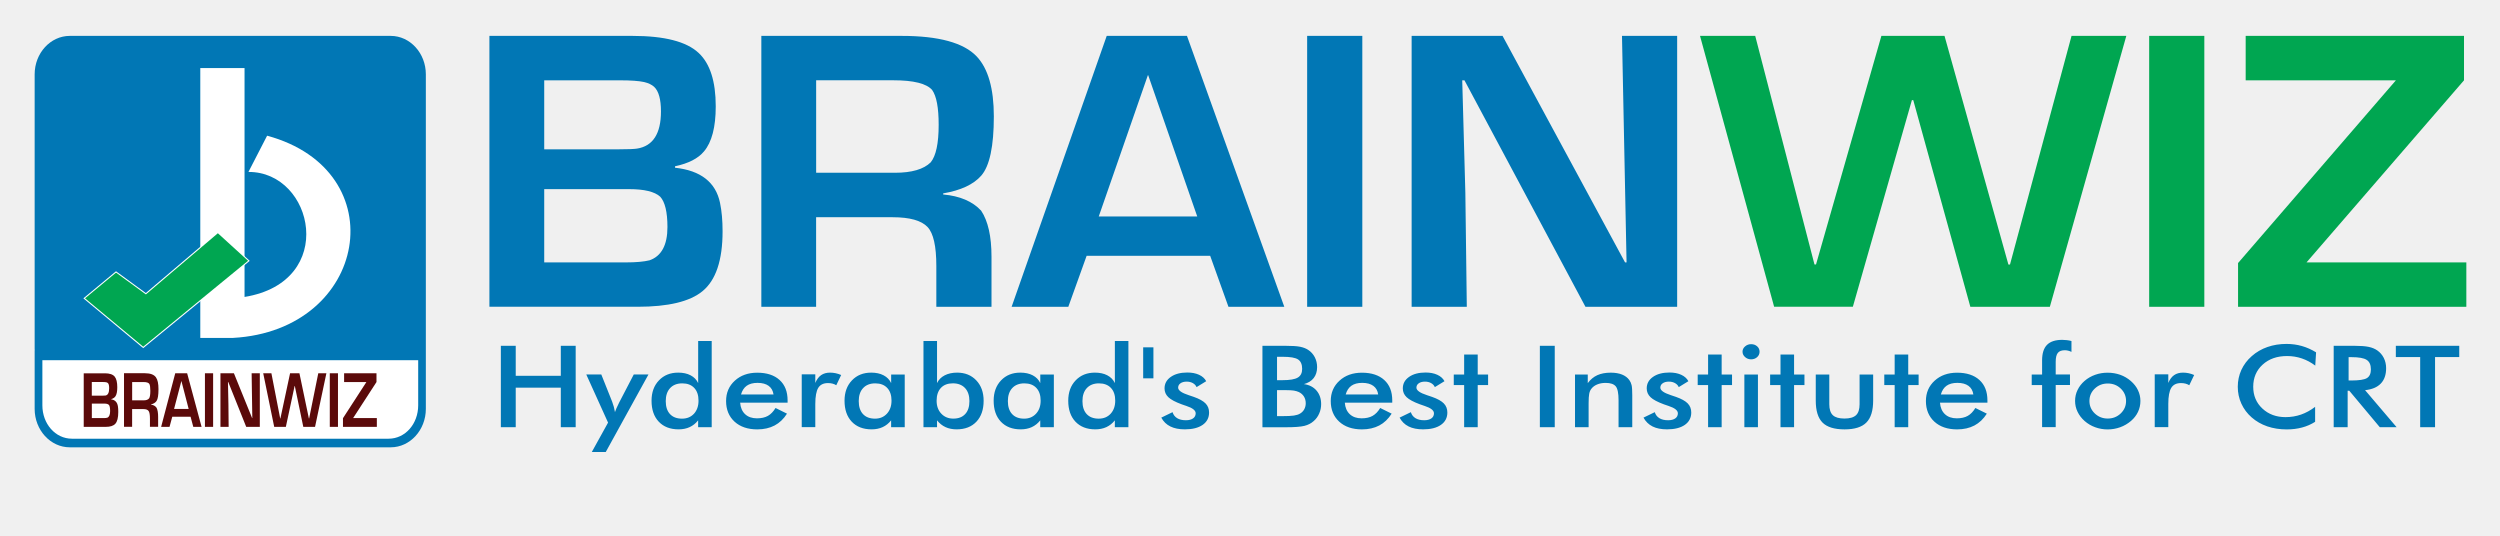
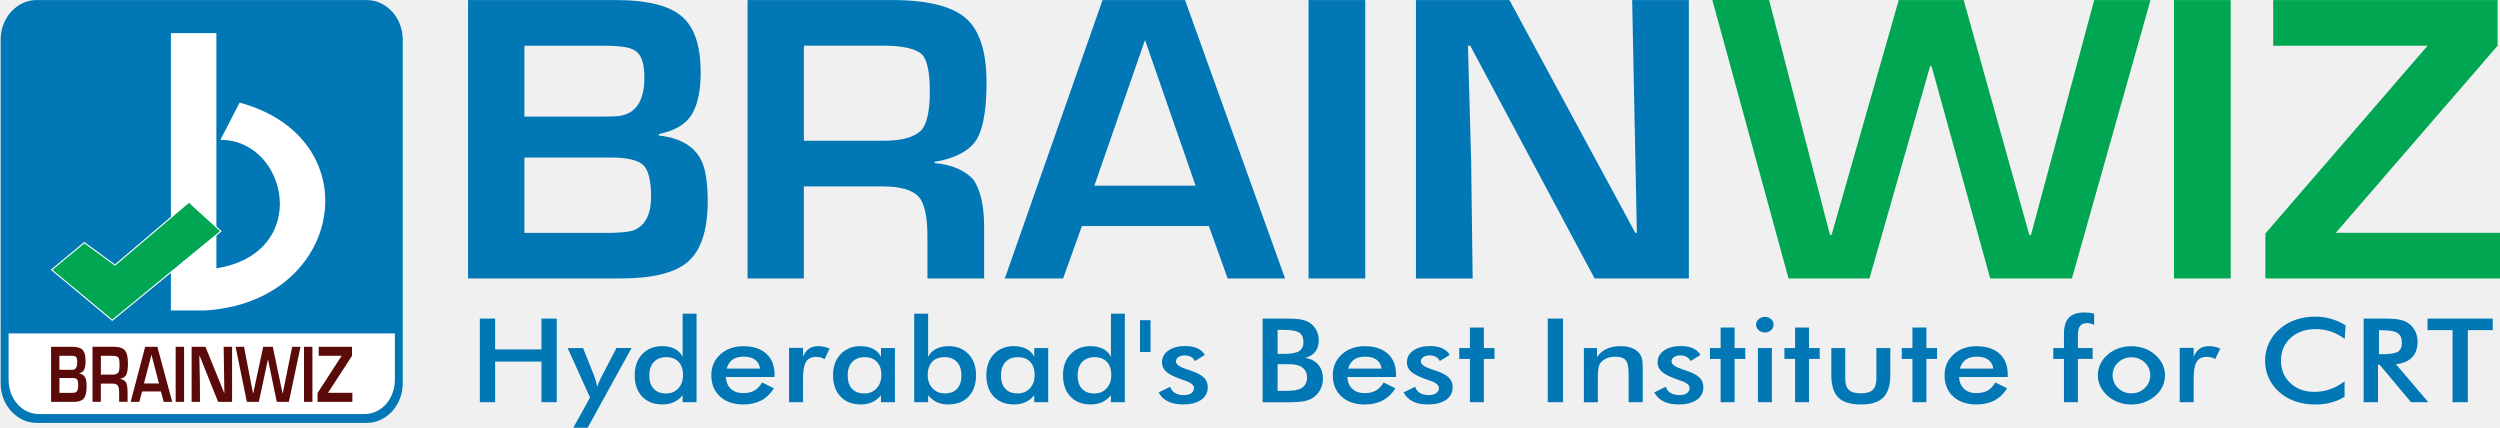
- <svg xmlns="http://www.w3.org/2000/svg" version="1.1" x="0px" y="0px" viewBox="0 0 7056 1512" style="enable-background:new 0 0 7056 1512;" xml:space="preserve">
-   <style type="text/css">
- 	.st0{fill-rule:evenodd;clip-rule:evenodd;fill:#FFFFFF;}
- 	.st1{fill-rule:evenodd;clip-rule:evenodd;fill:#0177B5;}
- 	.st2{fill-rule:evenodd;clip-rule:evenodd;fill:#5B0A0A;}
- 	.st3{fill-rule:evenodd;clip-rule:evenodd;fill:none;stroke:#FFFFFF;stroke-width:5.973;stroke-miterlimit:2.613;}
- 	.st4{fill-rule:evenodd;clip-rule:evenodd;fill:#00A651;}
- </style>
-   <g id="Guides_For_Artboard">
- </g>
-   <g id="Layer_1">
-     <polygon class="st0" points="371.2,943.6 661.2,686.7 813.9,831.7 361.7,1218.2 96,987.7 251.9,852.8  " />
-     <path class="st1" d="M196.9,101.3h905.9c54.5,0,99.1,48.8,99.1,108.4v944.4c0,59.6-44.6,108.4-99.1,108.4H196.9   c-54.5,0-99.1-48.8-99.1-108.4V209.7C97.8,150,142.4,101.3,196.9,101.3z" />
-     <path class="st0" d="M119.6,1016.7h1060.7v127.4c0,51.8-36.2,94.1-83.5,94.1H203.1c-47.3,0-83.5-42.4-83.5-94.1V1016.7z" />
-     <path class="st2" d="M333.8,1162.6c0,16.2-2.8,27.4-8.4,33.5c-5.3,5.8-14.3,8.7-27.1,8.7h-62v-151.2h59.8c13.4,0,22.6,3.2,27.7,9.5   c4.8,5.9,7.2,15.9,7.2,29.8c0,11.6-1.6,20-4.9,25.2c-2.5,3.9-6.5,6.7-12.1,8.3v0.8c10.7,1.5,17,8.1,18.8,19.6   C333.5,1151.3,333.8,1156.6,333.8,1162.6L333.8,1162.6z M308.1,1095.6c0-6.7-1-11.3-2.9-13.7c-1-1.2-2.4-2.1-4.2-2.7   c-2.1-0.6-5.5-1-10.2-1h-31.7v38.5h31.4c3.7,0,6.2-0.1,7.5-0.4C304.7,1115,308.1,1108.1,308.1,1095.6L308.1,1095.6z M310.8,1160.2   c0-8.3-1-14-3-16.9c-2.3-2.8-6.7-4.2-13.1-4.2h-35.5v40.9h34.2c4.2,0,7.4-0.4,9.8-1.2C308.3,1176.5,310.8,1170.2,310.8,1160.2   L310.8,1160.2z M447.3,1098.4c0,16.7-1.8,27.7-5.3,33.1c-3.2,4.9-8.5,8.2-15.9,9.9v0.6c7,0.8,12.3,3.9,15.9,9   c2.9,5.8,4.3,14.4,4.3,25.6v28h-23.1v-22.8c0-11-1.2-18.3-3.7-21.7c-2.6-3.7-7.5-5.5-14.6-5.5h-32v50h-22.9v-151.2h58.7   c15.5,0,25.9,3.8,31.4,11.5C445,1071.7,447.3,1082.9,447.3,1098.4L447.3,1098.4z M424.3,1103.1c0-9.5-0.9-16-2.7-19.4   c-2.3-3.6-7.7-5.4-16.2-5.4H373v51.6h33c7,0,12-1.9,15-5.8C423.2,1120.5,424.3,1113.4,424.3,1103.1L424.3,1103.1z M568.9,1204.7   h-23.4l-7.6-28.5h-51.7l-7.7,28.5h-23.7l39.8-151.2h33.6L568.9,1204.7L568.9,1204.7z M532.5,1154.3l-20.5-78.9l-0.1,0l-20.6,78.8   H532.5L532.5,1154.3z M601.5,1204.7h-23.1v-151.2h23.1V1204.7L601.5,1204.7z M733.3,1204.7h-38.4l-50.6-126.4h-0.9l1.3,62.7   l0.6,63.7h-23.1v-151.2h38l51.3,126.4h0.6l-1.9-126.4h23.1V1204.7z" />
-     <path class="st2" d="M921.2,1053.5l-32,151.2H856l-23.9-115.3h-0.6l-24.7,115.3h-32.9l-31-151.2H766l24.8,127.6h0.6l27.3-127.6   h26.4l26.7,127.6h0.7l25.8-127.6H921.2L921.2,1053.5z M953.9,1204.7h-23.1v-151.2h23.1V1204.7L953.9,1204.7z M1063.5,1204.7H968   v-24.4l66.1-102h-62.9v-24.8h91.4v24.8l-65.9,101.6h66.9V1204.7z" />
-     <path class="st0" d="M565.2,192.2h125v645.9c263.8-42.9,195.5-353.9,11-352.8L753.9,383c363.7,98.6,285.5,549.5-96,570.7h-92.6   V192.2z" />
-     <g>
-       <polygon class="st3" points="240,842 327.5,769.4 411.7,830.9 614.8,658.3 700.2,736.1 404.2,978.7   " />
-       <path class="st4" d="M240,842l87.5-72.6l84.3,61.5l203.1-172.6l85.3,77.7l-296,242.6L240,842z" />
-     </g>
-     <path class="st1" d="M2039.4,652.8c0,81.9-19,138.3-56.9,169.2c-35.6,29.2-96.4,43.8-182.7,43.8h-418.5V101.3H1785   c90.4,0,152.6,16,186.8,48.1c32.2,29.9,48.3,80.2,48.3,150.7c0,58.8-11.1,101.3-33.3,127.4c-16.6,19.9-43.8,33.8-81.6,41.8v4.1   c72.5,7.8,114.9,41,127,99.2C2037.1,596.1,2039.4,622.7,2039.4,652.8L2039.4,652.8z M1865.5,314.3c0-34-6.4-57.1-19.3-69.3   c-6.8-6.1-16.1-10.5-28.1-13.4c-14.3-3.2-37.2-4.9-68.5-4.9H1536v194.7h211.7c25,0,41.9-0.7,50.3-2   C1843,412.2,1865.5,377.2,1865.5,314.3L1865.5,314.3z M1883.8,640.8c0-42.1-6.8-70.7-20.4-85.6c-15.7-14.3-45.1-21.4-88-21.4H1536   v206.8h231c28.1,0,50.1-2,66.2-5.9C1866.9,723,1883.8,691.6,1883.8,640.8L1883.8,640.8z M2805,328.4c0,84.3-11.8,140.2-35.6,167.4   c-21.8,24.8-57.4,41.5-107.4,50v3.1c47.2,4.2,83,19.5,107.2,45.7c19.5,29.4,29.2,72.7,29.2,129.6v141.7h-155.7V750.7   c0-55.7-8.2-92.4-24.7-109.9c-17.4-18.5-50.5-27.7-98.8-27.7h-215.8v252.8h-154.6V101.3H2545c104.5,0,175,19.4,211.5,57.9   C2788.9,193.4,2805,249.9,2805,328.4L2805,328.4z M2649.3,352.2c0-48.3-6.1-80.9-18.4-98.2c-15.7-18.2-52.2-27.4-109.5-27.4h-217.9   v261h222.4c47.4,0,81.2-9.9,100.9-29.4C2641.8,439.9,2649.3,404.4,2649.3,352.2L2649.3,352.2z M3624.8,865.9h-157.6L3415.6,722   h-348.7l-51.7,143.9h-160l268.4-764.6h226.5L3624.8,865.9L3624.8,865.9z M3379.1,611l-138.5-398.8l-0.9,0.2L3101.1,611H3379.1   L3379.1,611z M3845,865.9h-155.7V101.3H3845V865.9L3845,865.9z M4733.5,865.9h-258.7l-341.5-639.2h-6.3l8.8,317.1l4.1,322.2h-155.7   V101.3h256.6l345.7,639.2h4.3l-12.9-639.2h155.7V865.9z" />
-     <path class="st4" d="M6001.3,101.3l-215.8,764.6h-224.4L5400,282.7h-3.9l-166.6,583.1h-222.2l-209.2-764.6h155.8l167.3,645.3h4.3   L5310,101.3h178.2l180.3,645.3h4.5l173.7-645.3H6001.3L6001.3,101.3z M6221.5,865.9h-155.7V101.3h155.7V865.9L6221.5,865.9z    M6961,865.9h-644.3V742.4l445.5-515.7h-424V101.3h616.2v125.4L6510,740.5h451V865.9z" />
-     <path class="st1" d="M1413.6,1205.7V976h42v84.7h127.2V976h42v229.7h-42v-111.6h-127.2v111.6H1413.6L1413.6,1205.7z M1709.7,1275.7   h-39.4l45.9-82.9l-61.5-135.9h42.4l30.7,77c1.8,4.7,3.3,9.5,4.7,14.4c1.3,4.9,2.4,9.8,3.2,14.8c1.5-5.2,5.2-13.5,10.9-25l0.9-1.9   l41.3-79.4h41.5L1709.7,1275.7L1709.7,1275.7z M1971.5,1130.8c0-15.4-4-27.3-12.1-35.9c-8.1-8.6-19.3-12.9-33.8-12.9   c-14.5,0-25.9,4.4-34.2,13.3c-8.2,8.8-12.4,21.1-12.4,36.8c0,15.8,4,28,12,36.6c8,8.6,19.3,12.9,33.9,12.9   c13.9,0,25.1-4.6,33.8-13.9C1967.1,1158.4,1971.5,1146.2,1971.5,1130.8L1971.5,1130.8z M1970.4,962.5h38.3v243.2h-38.3v-19.3   c-6.8,8.6-14.8,14.9-23.9,19.1c-9.1,4.2-19.5,6.3-31.3,6.3c-23.6,0-42.2-7.2-55.9-21.6c-13.6-14.4-20.4-34.1-20.4-59.1   c0-23.7,6.9-42.9,20.9-57.5c13.9-14.6,32-21.9,54.4-21.9c13.6,0,25.3,2.5,35,7.6c9.7,5.1,16.8,12.4,21.3,21.9V962.5L1970.4,962.5z    M2222.9,1136.4h-133.9c1,13.9,5.6,24.7,14,32.6c8.3,7.8,19.5,11.7,33.4,11.7c12.4,0,22.7-2.3,30.9-6.9   c8.2-4.6,15.4-12.1,21.6-22.3l32.3,16c-9.4,14.9-21.1,26.1-35,33.4c-13.9,7.3-30.2,11-48.9,11c-26.8,0-48.2-7.3-64.1-21.8   c-15.9-14.6-23.9-34-23.9-58.2c0-23.4,8.2-42.5,24.7-57.5c16.4-15,37.5-22.5,63.3-22.5c26.9,0,48,6.9,63,20.6   c15.1,13.7,22.6,32.9,22.6,57.6V1136.4L2222.9,1136.4z M2183.2,1113.4c-1.5-10.7-6.2-18.8-13.8-24.4c-7.7-5.6-18.1-8.4-31.4-8.4   c-12.6,0-22.7,2.7-30.4,8.1c-7.7,5.5-13,13.7-16.1,24.6H2183.2L2183.2,1113.4z M2301.2,1080.6c4.1-9.8,9.6-17.1,16.3-21.8   c6.8-4.7,15.1-7.1,25.2-7.1c5.4,0,10.7,0.6,16,1.7c5.3,1.2,10.4,2.8,15.4,5l-13.8,28.9c-3.3-2.1-6.8-3.6-10.7-4.6   c-3.8-1-8.1-1.5-12.8-1.5c-12.7,0-21.8,4.5-27.4,13.5c-5.5,9.1-8.3,24.3-8.3,45.6v65.3h-38.3v-149.1h38.3V1080.6L2301.2,1080.6z    M2553.4,1205.7h-38.3v-19.3c-6.8,8.6-14.8,14.9-23.9,19.1c-9.1,4.2-19.5,6.3-31.3,6.3c-23.6,0-42.2-7.2-55.9-21.6   c-13.6-14.4-20.4-34.1-20.4-59.1c0-23.7,6.9-42.9,20.9-57.5c13.9-14.6,32-21.9,54.4-21.9c13.6,0,25.3,2.5,35,7.6   c9.7,5.1,16.8,12.4,21.3,21.9V1057h38.3V1205.7L2553.4,1205.7z M2516.2,1130.8c0-15.4-4-27.3-12.1-35.9   c-8.1-8.6-19.3-12.9-33.8-12.9c-14.5,0-25.9,4.4-34.2,13.3c-8.3,8.8-12.4,21.1-12.4,36.8c0,15.8,4,28,12,36.6   c8,8.6,19.3,12.9,33.9,12.9c13.8,0,25-4.7,33.6-14C2511.8,1158.3,2516.2,1146.1,2516.2,1130.8L2516.2,1130.8z M2643.5,1130.8   c0,15.2,4.4,27.4,13.2,36.7c8.7,9.3,20.1,14,33.9,14c14.5,0,25.7-4.3,33.6-12.9c8-8.6,11.9-20.8,11.9-36.6c0-15.7-4.2-28-12.4-36.8   c-8.3-8.8-19.7-13.3-34.2-13.3c-14.5,0-25.8,4.3-33.9,12.9C2647.6,1103.5,2643.5,1115.5,2643.5,1130.8L2643.5,1130.8z    M2644.7,962.5v118.7c4.5-9.4,11.6-16.7,21.5-21.8c9.8-5.1,21.6-7.7,35.2-7.7c22.2,0,40.3,7.3,54.1,21.9   c13.8,14.6,20.7,33.7,20.7,57.5c0,25-6.8,44.7-20.4,59.1c-13.6,14.4-32.2,21.6-55.9,21.6c-11.8,0-22.2-2.1-31.3-6.3   c-9.1-4.2-17.1-10.6-23.9-19.1v19.3h-38.3V962.5H2644.7L2644.7,962.5z M2974.3,1205.7H2936v-19.3c-6.8,8.6-14.8,14.9-23.9,19.1   c-9.1,4.2-19.5,6.3-31.3,6.3c-23.6,0-42.2-7.2-55.9-21.6c-13.6-14.4-20.4-34.1-20.4-59.1c0-23.7,6.9-42.9,20.9-57.5   c13.9-14.6,32-21.9,54.4-21.9c13.6,0,25.3,2.5,35,7.6c9.7,5.1,16.8,12.4,21.3,21.9V1057h38.3V1205.7L2974.3,1205.7z M2937.1,1130.8   c0-15.4-4-27.3-12.1-35.9c-8.1-8.6-19.3-12.9-33.8-12.9c-14.5,0-25.9,4.4-34.2,13.3c-8.2,8.8-12.4,21.1-12.4,36.8   c0,15.8,4,28,12,36.6c8,8.6,19.3,12.9,33.9,12.9c13.8,0,25-4.7,33.6-14C2932.8,1158.3,2937.1,1146.1,2937.1,1130.8L2937.1,1130.8z    M3147.6,1130.8c0-15.4-4-27.3-12.1-35.9c-8.1-8.6-19.3-12.9-33.8-12.9c-14.5,0-25.8,4.4-34.2,13.3c-8.2,8.8-12.4,21.1-12.4,36.8   c0,15.8,4,28,12,36.6c8,8.6,19.3,12.9,33.9,12.9c13.9,0,25.1-4.6,33.7-13.9C3143.2,1158.4,3147.6,1146.2,3147.6,1130.8   L3147.6,1130.8z M3146.5,962.5h38.3v243.2h-38.3v-19.3c-6.8,8.6-14.8,14.9-23.9,19.1c-9.1,4.2-19.5,6.3-31.3,6.3   c-23.6,0-42.2-7.2-55.9-21.6c-13.6-14.4-20.4-34.1-20.4-59.1c0-23.7,6.9-42.9,20.9-57.5c13.9-14.6,32-21.9,54.4-21.9   c13.6,0,25.3,2.5,35,7.6c9.7,5.1,16.8,12.4,21.3,21.9V962.5L3146.5,962.5z M3226.5,980.4h28.9v87.4h-28.9V980.4L3226.5,980.4z    M3277.6,1178.7l31.8-15.4c2.3,7.5,6.7,13.1,13.1,17c6.4,3.9,14.5,5.8,24.6,5.8c8.6,0,15.3-1.8,20.2-5.2c4.9-3.5,7.4-8.3,7.4-14.4   c0-8.1-8.7-15-26.1-20.7c-5.9-1.9-10.4-3.4-13.6-4.7c-17.9-6.6-30.4-13.3-37.5-20.1c-7.1-6.8-10.7-15-10.7-24.8   c0-13.3,5.8-24.1,17.6-32.4c11.7-8.2,27.2-12.4,46.5-12.4c13,0,24.1,2.1,33.3,6.4c9.2,4.2,16,10.2,20.2,18.1l-27.2,16.7   c-2-4.7-5.5-8.5-10.5-11.3c-5-2.8-10.8-4.2-17.4-4.2c-7.3,0-13.1,1.6-17.5,4.7c-4.4,3.1-6.6,7.2-6.6,12.3c0,7.7,9.9,14.8,29.7,21.2   c6.3,2,11.1,3.6,14.5,4.9c15.4,5.4,26.5,11.6,33.1,18.4c6.7,6.9,10,15.4,10,25.7c0,14.8-6.1,26.5-18.2,34.9   c-12.1,8.4-28.8,12.6-50.1,12.6c-16.4,0-30-2.7-40.8-8.1C3292.1,1198.2,3283.7,1189.9,3277.6,1178.7L3277.6,1178.7z M3604.3,1073   h16c20,0,34.2-2.4,42.5-7.3c8.3-4.9,12.4-13.1,12.4-24.6c0-12.5-3.8-21.4-11.4-26.5c-7.7-5.1-22.1-7.6-43.5-7.6h-16V1073   L3604.3,1073z M3604.3,1174.5h14.5c14.7,0,25.7-0.5,33-1.6c7.3-1.1,13-2.9,17.3-5.5c5.2-3,9.2-7.1,12-12.2c2.8-5.1,4.2-10.8,4.2-17   c0-7.3-1.7-13.7-5.1-19.1c-3.4-5.5-8.3-9.7-14.6-12.7c-4-1.8-8.6-3.1-13.7-4c-5.1-0.8-11.9-1.2-20.4-1.2h-12.7h-14.5V1174.5   L3604.3,1174.5z M3563.1,1205.7V976h65.2c18.6,0,32.4,0.9,41.2,2.7c8.9,1.8,16.4,4.7,22.7,8.8c8,5.3,14.2,12.1,18.6,20.6   c4.4,8.5,6.6,17.8,6.6,28.1c0,12.3-3.2,22.5-9.5,30.7c-6.4,8.2-15.6,13.9-27.7,17.2c15.1,2.1,26.9,8.2,35.6,18.3   c8.6,10.1,13,22.8,13,38.2c0,9.3-1.8,18.2-5.5,26.5c-3.6,8.4-8.8,15.5-15.6,21.4c-7.1,6.4-15.8,10.9-26.3,13.5   c-10.5,2.6-28.1,3.9-52.8,3.9H3563.1L3563.1,1205.7z M3929.5,1136.4h-133.9c1,13.9,5.6,24.7,14,32.6c8.3,7.8,19.5,11.7,33.4,11.7   c12.4,0,22.7-2.3,30.9-6.9c8.3-4.6,15.4-12.1,21.6-22.3l32.3,16c-9.4,14.9-21.1,26.1-35,33.4c-13.9,7.3-30.2,11-48.9,11   c-26.8,0-48.2-7.3-64.1-21.8c-15.9-14.6-23.9-34-23.9-58.2c0-23.4,8.2-42.5,24.7-57.5c16.4-15,37.5-22.5,63.3-22.5   c26.9,0,48,6.9,63,20.6c15.1,13.7,22.6,32.9,22.6,57.6V1136.4L3929.5,1136.4z M3889.8,1113.4c-1.5-10.7-6.1-18.8-13.8-24.4   c-7.7-5.6-18.1-8.4-31.4-8.4c-12.6,0-22.7,2.7-30.4,8.1c-7.7,5.5-13,13.7-16.1,24.6H3889.8L3889.8,1113.4z M3950.2,1178.7   l31.8-15.4c2.3,7.5,6.7,13.1,13.1,17c6.4,3.9,14.5,5.8,24.6,5.8c8.6,0,15.3-1.8,20.2-5.2c4.9-3.5,7.3-8.3,7.3-14.4   c0-8.1-8.7-15-26.1-20.7c-5.9-1.9-10.4-3.4-13.6-4.7c-17.9-6.6-30.4-13.3-37.5-20.1c-7.1-6.8-10.7-15-10.7-24.8   c0-13.3,5.8-24.1,17.6-32.4c11.7-8.2,27.2-12.4,46.5-12.4c13,0,24,2.1,33.3,6.4c9.2,4.2,16,10.2,20.2,18.1l-27.2,16.7   c-2-4.7-5.5-8.5-10.5-11.3c-5-2.8-10.8-4.2-17.4-4.2c-7.3,0-13.1,1.6-17.5,4.7c-4.4,3.1-6.6,7.2-6.6,12.3c0,7.7,9.9,14.8,29.7,21.2   c6.3,2,11.1,3.6,14.5,4.9c15.4,5.4,26.5,11.6,33.1,18.4c6.7,6.9,10,15.4,10,25.7c0,14.8-6.1,26.5-18.2,34.9   c-12.1,8.4-28.8,12.6-50.1,12.6c-16.4,0-30-2.7-40.8-8.1C3964.7,1198.2,3956.3,1189.9,3950.2,1178.7L3950.2,1178.7z M4132.4,1205.7   v-118.9h-29.3V1057h29.3v-56.3h38.3v56.3h29.3v29.8h-29.3v118.9H4132.4L4132.4,1205.7z M4346.1,1205.7V976h42v229.7H4346.1   L4346.1,1205.7z M4445.3,1205.7V1057h36v24.3c7.7-10.3,16.6-17.7,27-22.4c10.4-4.7,23-7.1,37.8-7.1c12.5,0,23.1,1.8,31.9,5.3   c8.7,3.5,15.6,8.7,20.6,15.6c3,4.1,5.1,8.8,6.4,14.2c1.3,5.5,1.9,15,1.9,28.5v90.3h-38.7v-76.4c0-19.5-2.6-32.6-8-39   c-5.4-6.4-14.9-9.6-28.5-9.6c-9,0-16.9,1.5-23.9,4.4c-7,2.9-12.5,7.1-16.5,12.4c-2.8,3.6-4.8,8.1-5.9,13.8   c-1.1,5.6-1.7,14.5-1.7,26.7v67.8H4445.3L4445.3,1205.7z M4638.6,1178.7l31.8-15.4c2.3,7.5,6.7,13.1,13.1,17   c6.4,3.9,14.5,5.8,24.6,5.8c8.6,0,15.3-1.8,20.2-5.2c4.9-3.5,7.3-8.3,7.3-14.4c0-8.1-8.7-15-26.1-20.7c-5.9-1.9-10.4-3.4-13.6-4.7   c-17.9-6.6-30.4-13.3-37.5-20.1c-7.1-6.8-10.7-15-10.7-24.8c0-13.3,5.8-24.1,17.6-32.4c11.7-8.2,27.2-12.4,46.5-12.4   c13,0,24,2.1,33.3,6.4c9.2,4.2,16,10.2,20.2,18.1l-27.2,16.7c-2-4.7-5.5-8.5-10.5-11.3c-5-2.8-10.8-4.2-17.4-4.2   c-7.3,0-13.1,1.6-17.5,4.7c-4.4,3.1-6.6,7.2-6.6,12.3c0,7.7,9.9,14.8,29.7,21.2c6.3,2,11.1,3.6,14.5,4.9   c15.4,5.4,26.5,11.6,33.1,18.4c6.7,6.9,10,15.4,10,25.7c0,14.8-6.1,26.5-18.2,34.9c-12.1,8.4-28.8,12.6-50.1,12.6   c-16.4,0-30-2.7-40.8-8.1C4653.2,1198.2,4644.8,1189.9,4638.6,1178.7L4638.6,1178.7z M4820.9,1205.7v-118.9h-29.3V1057h29.3v-56.3   h38.3v56.3h29.3v29.8h-29.3v118.9H4820.9L4820.9,1205.7z M4918.1,992.6c0-5.8,2.4-10.8,7.2-14.9c4.8-4.2,10.4-6.3,17-6.3   c6.9,0,12.5,2,17.1,6.1c4.5,4,6.8,9.1,6.8,15.2c0,6.1-2.3,11.1-6.9,15.3c-4.6,4.1-10.2,6.2-17,6.2c-6.6,0-12.2-2.1-17-6.4   C4920.5,1003.5,4918.1,998.5,4918.1,992.6L4918.1,992.6z M4923.3,1205.7V1057h38.3v148.7H4923.3L4923.3,1205.7z M5025.3,1205.7   v-118.9H4996V1057h29.3v-56.3h38.3v56.3h29.3v29.8h-29.3v118.9H5025.3L5025.3,1205.7z M5163,1057v83.8c0,14.5,3.4,24.8,10.1,31.1   c6.7,6.3,17.6,9.4,32.7,9.4c15,0,25.9-3.2,32.6-9.4c6.7-6.3,10.1-16.6,10.1-31.1V1057h38.3v73.6c0,28.4-6.4,49.1-19.2,62   c-12.8,12.9-33.3,19.3-61.5,19.3c-28.6,0-49.3-6.4-62.1-19.1c-12.8-12.8-19.2-33.5-19.2-62.1V1057H5163L5163,1057z M5347.5,1205.7   v-118.9h-29.3V1057h29.3v-56.3h38.3v56.3h29.3v29.8h-29.3v118.9H5347.5L5347.5,1205.7z M5609.3,1136.4h-133.9   c1,13.9,5.6,24.7,14,32.6c8.3,7.8,19.5,11.7,33.4,11.7c12.4,0,22.7-2.3,30.9-6.9c8.2-4.6,15.4-12.1,21.6-22.3l32.3,16   c-9.4,14.9-21.1,26.1-35,33.4c-13.9,7.3-30.2,11-48.9,11c-26.8,0-48.2-7.3-64.1-21.8c-15.9-14.6-23.9-34-23.9-58.2   c0-23.4,8.2-42.5,24.7-57.5c16.4-15,37.5-22.5,63.3-22.5c26.9,0,48,6.9,63,20.6c15.1,13.7,22.6,32.9,22.6,57.6V1136.4   L5609.3,1136.4z M5569.6,1113.4c-1.5-10.7-6.2-18.8-13.8-24.4c-7.7-5.6-18.1-8.4-31.4-8.4c-12.6,0-22.7,2.7-30.4,8.1   c-7.7,5.5-13,13.7-16.1,24.6H5569.6L5569.6,1113.4z M5763.6,1205.7v-118.9h-29.3V1057h29.3v-39.9c0-19.8,4.6-34.3,13.9-43.8   c9.2-9.4,23.6-14.1,43-14.1c4.2,0,8.4,0.3,12.7,0.8c4.4,0.5,8.8,1.3,13.3,2.5v30.7c-3.1-1.6-6.2-2.7-9.3-3.5   c-3.1-0.8-6.3-1.2-9.4-1.2c-9.2,0-15.8,2.5-19.8,7.5c-4,5-6,13.5-6,25.4v35.5h40.3v29.8H5802v118.9H5763.6L5763.6,1205.7z    M6000.6,1131.8c0-13.8-5-25.5-15-35.1c-10-9.6-22.2-14.3-36.7-14.3c-14.4,0-26.6,4.8-36.6,14.3c-10.1,9.6-15.1,21.3-15.1,35.1   c0,13.8,5.1,25.5,15.1,35.1c10.1,9.6,22.2,14.4,36.6,14.4c14.3,0,26.5-4.8,36.6-14.4C5995.5,1157.3,6000.6,1145.6,6000.6,1131.8   L6000.6,1131.8z M5856.7,1131.5c0-10.9,2.3-21.2,7-30.8c4.6-9.7,11.3-18.3,20-25.8c8.6-7.4,18.5-13.1,29.7-17.1   c11.2-4,22.8-5.9,35.1-5.9c12.6,0,24.4,2,35.6,5.9c11.2,4,21.1,9.9,30,17.6c8.8,7.7,15.6,16.3,20.1,25.9c4.6,9.6,6.9,19.7,6.9,30.3   c0,11-2.3,21.3-6.8,30.9c-4.5,9.6-11.2,18.2-19.8,25.6c-9.2,7.8-19.4,13.8-30.6,17.8c-11.2,4-23,6.1-35.3,6.1   c-12.2,0-23.8-2-35-6.1c-11.2-4-21.1-9.9-29.8-17.5c-8.8-7.8-15.5-16.5-20.1-26.1C5859,1152.6,5856.7,1142.4,5856.7,1131.5   L5856.7,1131.5z M6119.9,1080.6c4.1-9.8,9.6-17.1,16.3-21.8c6.7-4.7,15.1-7.1,25.2-7.1c5.4,0,10.7,0.6,16,1.7   c5.2,1.2,10.4,2.8,15.4,5l-13.8,28.9c-3.3-2.1-6.8-3.6-10.7-4.6c-3.8-1-8.1-1.5-12.8-1.5c-12.7,0-21.8,4.5-27.4,13.5   c-5.5,9.1-8.3,24.3-8.3,45.6v65.3h-38.3v-149.1h38.3V1080.6L6119.9,1080.6z M6534.6,1031.9c-11.9-9-24.5-15.7-37.7-20.2   c-13.3-4.5-27.2-6.8-41.8-6.8c-28.3,0-51.2,8-69,24.2c-17.7,16.1-26.6,37-26.6,62.6c0,24.8,8.6,45.3,25.9,61.4   c17.2,16.1,39,24.2,65.3,24.2c15.2,0,29.8-2.4,43.7-7.2c13.8-4.8,27.1-12.1,39.8-21.8v42.2c-11.3,7.2-23.6,12.6-36.9,16.1   c-13.3,3.6-27.7,5.4-43.3,5.4c-19.8,0-38-2.9-54.8-8.6c-16.7-5.8-31.5-14.2-44.2-25.4c-12.6-11-22.2-23.9-29-38.8   c-6.8-14.9-10.1-30.8-10.1-47.6c0-16.9,3.4-32.7,10.1-47.5c6.8-14.8,16.6-27.8,29.4-39c12.8-11.3,27.5-19.9,44.2-25.7   c16.6-5.8,34.5-8.7,53.8-8.7c15.2,0,29.7,2,43.4,5.9c13.7,3.9,27.1,9.9,40.1,17.8L6534.6,1031.9L6534.6,1031.9z M6628.7,1073.9h7.6   c22.2,0,37-2.3,44.3-6.9c7.3-4.6,11-12.7,11-24.5c0-12.6-3.9-21.5-11.8-26.7c-7.8-5.2-22.4-7.8-43.5-7.8h-7.6V1073.9L6628.7,1073.9   z M6626,1102.9v102.8h-39.4V976h58.6c17.2,0,30.6,1,40,3c9.5,2,17.5,5.2,24.3,9.9c8,5.6,14.2,12.7,18.6,21.5   c4.3,8.8,6.5,18.4,6.5,28.9c0,18.4-5,32.8-15,43.2c-10,10.4-24.8,16.7-44.4,18.7l89,104.5h-47.5l-86-102.8H6626L6626,1102.9z    M6872.7,1007.7h68.3V976H6762v31.7h68.7v198h42V1007.7z" />
-   </g>
+ <svg xmlns="http://www.w3.org/2000/svg" width="6865" height="1175" viewBox="0 0 6865 1175" fill="none">
+   <path fill-rule="evenodd" clip-rule="evenodd" d="M275.2 842.4L565.2 585.5L717.9 730.5L265.7 1117L0 886.5L155.9 751.6L275.2 842.4Z" fill="white" />
+   <path fill-rule="evenodd" clip-rule="evenodd" d="M100.9 0.102H1006.8C1061.3 0.102 1105.9 48.902 1105.9 108.502V1052.9C1105.9 1112.5 1061.3 1161.3 1006.8 1161.3H100.9C46.4 1161.3 1.8 1112.5 1.8 1052.9V108.502C1.8 48.802 46.4 0.102 100.9 0.102Z" fill="#0177B5" />
+   <path fill-rule="evenodd" clip-rule="evenodd" d="M23.6 915.5H1084.3V1042.9C1084.3 1094.7 1048.1 1137 1000.8 1137H107.1C59.8 1137 23.6 1094.6 23.6 1042.9V915.5Z" fill="white" />
+   <path fill-rule="evenodd" clip-rule="evenodd" d="M237.8 1061.4C237.8 1077.6 235 1088.8 229.4 1094.9C224.1 1100.7 215.1 1103.6 202.3 1103.6H140.3V952.399H200.1C213.5 952.399 222.7 955.599 227.8 961.899C232.6 967.799 235 977.799 235 991.699C235 1003.3 233.4 1011.7 230.1 1016.9C227.6 1020.8 223.6 1023.6 218 1025.2V1026C228.7 1027.5 235 1034.1 236.8 1045.6C237.5 1050.1 237.8 1055.4 237.8 1061.4ZM212.1 994.399C212.1 987.699 211.1 983.099 209.2 980.699C208.2 979.499 206.8 978.599 205 977.999C202.9 977.399 199.5 976.999 194.8 976.999H163.1V1015.5H194.5C198.2 1015.5 200.7 1015.4 202 1015.1C208.7 1013.8 212.1 1006.9 212.1 994.399ZM214.8 1059C214.8 1050.7 213.8 1045 211.8 1042.1C209.5 1039.3 205.1 1037.9 198.7 1037.9H163.2V1078.8H197.4C201.6 1078.8 204.8 1078.4 207.2 1077.6C212.3 1075.3 214.8 1069 214.8 1059ZM351.3 997.199C351.3 1013.9 349.5 1024.9 346 1030.3C342.8 1035.2 337.5 1038.5 330.1 1040.2V1040.8C337.1 1041.6 342.4 1044.7 346 1049.8C348.9 1055.6 350.3 1064.2 350.3 1075.4V1103.4H327.2V1080.6C327.2 1069.6 326 1062.3 323.5 1058.9C320.9 1055.2 316 1053.4 308.9 1053.4H276.9V1103.4H254V952.199H312.7C328.2 952.199 338.6 955.999 344.1 963.699C349 970.499 351.3 981.699 351.3 997.199ZM328.3 1001.9C328.3 992.399 327.4 985.899 325.6 982.499C323.3 978.899 317.9 977.099 309.4 977.099H277V1028.7H310C317 1028.7 322 1026.8 325 1022.9C327.2 1019.3 328.3 1012.2 328.3 1001.9ZM472.9 1103.5H449.5L441.9 1075H390.2L382.5 1103.5H358.8L398.6 952.299H432.2L472.9 1103.5ZM436.5 1053.1L416 974.199H415.9L395.3 1053H436.5V1053.1ZM505.5 1103.5H482.4V952.299H505.5V1103.5ZM637.3 1103.5H598.9L548.3 977.099H547.4L548.7 1039.8L549.3 1103.5H526.2V952.299H564.2L615.5 1078.7H616.1L614.2 952.299H637.3V1103.5Z" fill="#5B0A0A" />
+   <path fill-rule="evenodd" clip-rule="evenodd" d="M825.2 952.301L793.2 1103.5H760L736.1 988.201H735.5L710.8 1103.5H677.9L646.9 952.301H670L694.8 1079.9H695.4L722.7 952.301H749.1L775.8 1079.9H776.5L802.3 952.301H825.2ZM857.9 1103.5H834.8V952.301H857.9V1103.5ZM967.5 1103.5H872V1079.1L938.1 977.101H875.2V952.301H966.6V977.101L900.7 1078.7H967.6V1103.5H967.5Z" fill="#5B0A0A" />
+   <path fill-rule="evenodd" clip-rule="evenodd" d="M469.2 91H594.2V736.9C858 694 789.7 383 605.2 384.1L657.9 281.8C1021.6 380.4 943.4 831.3 561.9 852.5H469.3V91H469.2Z" fill="white" />
+   <path fill-rule="evenodd" clip-rule="evenodd" d="M144 740.802L231.5 668.202L315.7 729.702L518.8 557.102L604.2 634.902L308.2 877.502L144 740.802Z" stroke="white" stroke-width="5.973" stroke-miterlimit="2.613" />
+   <path fill-rule="evenodd" clip-rule="evenodd" d="M144 740.802L231.5 668.202L315.8 729.702L518.9 557.102L604.2 634.802L308.2 877.402L144 740.802Z" fill="#00A651" />
+   <path fill-rule="evenodd" clip-rule="evenodd" d="M1943.4 551.602C1943.4 633.502 1924.4 689.902 1886.5 720.802C1850.9 750.002 1790.1 764.602 1703.8 764.602H1285.3V0.102H1689C1779.4 0.102 1841.6 16.102 1875.8 48.202C1908 78.102 1924.1 128.402 1924.1 198.902C1924.1 257.702 1913 300.202 1890.8 326.302C1874.2 346.202 1847 360.102 1809.2 368.102V372.202C1881.7 380.002 1924.1 413.202 1936.2 471.402C1941.1 494.902 1943.4 521.502 1943.4 551.602ZM1769.5 213.102C1769.5 179.102 1763.1 156.002 1750.2 143.802C1743.4 137.702 1734.1 133.302 1722.1 130.402C1707.8 127.202 1684.9 125.502 1653.6 125.502H1440V320.202H1651.7C1676.7 320.202 1693.6 319.502 1702 318.202C1747 311.002 1769.5 276.002 1769.5 213.102ZM1787.8 539.602C1787.8 497.502 1781 468.902 1767.4 454.002C1751.7 439.702 1722.3 432.602 1679.4 432.602H1440V639.402H1671C1699.1 639.402 1721.1 637.402 1737.2 633.502C1770.9 621.802 1787.8 590.402 1787.8 539.602ZM2709 227.202C2709 311.502 2697.2 367.402 2673.4 394.602C2651.6 419.402 2616 436.102 2566 444.602V447.702C2613.2 451.902 2649 467.202 2673.2 493.402C2692.7 522.802 2702.4 566.102 2702.4 623.002V764.702H2546.7V649.502C2546.7 593.802 2538.5 557.102 2522 539.602C2504.6 521.102 2471.5 511.902 2423.2 511.902H2207.4V764.702H2052.8V0.102H2449C2553.5 0.102 2624 19.502 2660.5 58.002C2692.9 92.202 2709 148.702 2709 227.202ZM2553.3 251.002C2553.3 202.702 2547.2 170.102 2534.9 152.802C2519.2 134.602 2482.7 125.402 2425.4 125.402H2207.5V386.402H2429.9C2477.3 386.402 2511.1 376.502 2530.8 357.002C2545.8 338.702 2553.3 303.202 2553.3 251.002ZM3528.8 764.702H3371.2L3319.6 620.802H2970.9L2919.2 764.702H2759.2L3027.6 0.102H3254.1L3528.8 764.702ZM3283.1 509.802L3144.6 111.002L3143.7 111.202L3005.1 509.802H3283.1ZM3749 764.702H3593.3V0.102H3749V764.702ZM4637.5 764.702H4378.8L4037.3 125.502H4031L4039.8 442.602L4043.9 764.802H3888.2V0.102H4144.8L4490.5 639.302H4494.8L4481.9 0.102H4637.6V764.702H4637.5Z" fill="#0177B5" />
+   <path fill-rule="evenodd" clip-rule="evenodd" d="M5905.3 0.1L5689.5 764.7H5465.1L5304 181.5H5300.1L5133.5 764.6H4911.3L4702.1 0H4857.9L5025.2 645.3H5029.5L5214 0.1H5392.2L5572.5 645.4H5577L5750.7 0.1H5905.3ZM6125.5 764.7H5969.8V0.1H6125.5V764.7ZM6865 764.7H6220.7V641.2L6666.2 125.5H6242.2V0.1H6858.4V125.5L6414 639.3H6865V764.7Z" fill="#00A651" />
+   <path fill-rule="evenodd" clip-rule="evenodd" d="M1317.6 1104.5V874.8H1359.6V959.5H1486.8V874.8H1528.8V1104.5H1486.8V992.9H1359.6V1104.5H1317.6ZM1613.7 1174.5H1574.3L1620.2 1091.6L1558.7 955.7H1601.1L1631.8 1032.7C1633.6 1037.4 1635.1 1042.2 1636.5 1047.1C1637.8 1052 1638.9 1056.9 1639.7 1061.9C1641.2 1056.7 1644.9 1048.4 1650.6 1036.9L1651.5 1035L1692.8 955.6H1734.3L1613.7 1174.5ZM1875.5 1029.6C1875.5 1014.2 1871.5 1002.3 1863.4 993.7C1855.3 985.1 1844.1 980.8 1829.6 980.8C1815.1 980.8 1803.7 985.2 1795.4 994.1C1787.2 1002.9 1783 1015.2 1783 1030.9C1783 1046.7 1787 1058.9 1795 1067.5C1803 1076.1 1814.3 1080.4 1828.9 1080.4C1842.8 1080.4 1854 1075.8 1862.7 1066.5C1871.1 1057.2 1875.5 1045 1875.5 1029.6ZM1874.4 861.3H1912.7V1104.5H1874.4V1085.2C1867.6 1093.8 1859.6 1100.1 1850.5 1104.3C1841.4 1108.5 1831 1110.6 1819.2 1110.6C1795.6 1110.6 1777 1103.4 1763.3 1089C1749.7 1074.6 1742.9 1054.9 1742.9 1029.9C1742.9 1006.2 1749.8 987 1763.8 972.4C1777.7 957.8 1795.8 950.5 1818.2 950.5C1831.8 950.5 1843.5 953 1853.2 958.1C1862.9 963.2 1870 970.5 1874.5 980V861.3H1874.4ZM2126.9 1035.2H1993C1994 1049.1 1998.6 1059.9 2007 1067.8C2015.3 1075.6 2026.5 1079.5 2040.4 1079.5C2052.8 1079.5 2063.1 1077.2 2071.3 1072.6C2079.5 1068 2086.7 1060.5 2092.9 1050.3L2125.2 1066.3C2115.8 1081.2 2104.1 1092.4 2090.2 1099.7C2076.3 1107 2060 1110.7 2041.3 1110.7C2014.5 1110.7 1993.1 1103.4 1977.2 1088.9C1961.3 1074.3 1953.3 1054.9 1953.3 1030.7C1953.3 1007.3 1961.5 988.2 1978 973.2C1994.4 958.2 2015.5 950.7 2041.3 950.7C2068.2 950.7 2089.3 957.6 2104.3 971.3C2119.4 985 2126.9 1004.2 2126.9 1028.9V1035.2ZM2087.2 1012.2C2085.7 1001.5 2081 993.4 2073.4 987.8C2065.7 982.2 2055.3 979.4 2042 979.4C2029.4 979.4 2019.3 982.1 2011.6 987.5C2003.9 993 1998.6 1001.2 1995.5 1012.1H2087.2V1012.2ZM2205.2 979.4C2209.3 969.6 2214.8 962.3 2221.5 957.6C2228.3 952.9 2236.6 950.5 2246.7 950.5C2252.1 950.5 2257.4 951.1 2262.7 952.2C2268 953.4 2273.1 955 2278.1 957.2L2264.3 986.1C2261 984 2257.5 982.5 2253.6 981.5C2249.8 980.5 2245.5 980 2240.8 980C2228.1 980 2219 984.5 2213.4 993.5C2207.9 1002.6 2205.1 1017.8 2205.1 1039.1V1104.4H2166.8V955.3H2205.1V979.4H2205.2ZM2457.4 1104.5H2419.1V1085.2C2412.3 1093.8 2404.3 1100.1 2395.2 1104.3C2386.1 1108.5 2375.7 1110.6 2363.9 1110.6C2340.3 1110.6 2321.7 1103.4 2308 1089C2294.4 1074.6 2287.6 1054.9 2287.6 1029.9C2287.6 1006.2 2294.5 987 2308.5 972.4C2322.4 957.8 2340.5 950.5 2362.9 950.5C2376.5 950.5 2388.2 953 2397.9 958.1C2407.6 963.2 2414.7 970.5 2419.2 980V955.8H2457.5V1104.5H2457.4ZM2420.2 1029.6C2420.2 1014.2 2416.2 1002.3 2408.1 993.7C2400 985.1 2388.8 980.8 2374.3 980.8C2359.8 980.8 2348.4 985.2 2340.1 994.1C2331.8 1002.9 2327.7 1015.2 2327.7 1030.9C2327.7 1046.7 2331.7 1058.9 2339.7 1067.5C2347.7 1076.1 2359 1080.4 2373.6 1080.4C2387.4 1080.4 2398.6 1075.7 2407.2 1066.4C2415.8 1057.1 2420.2 1044.9 2420.2 1029.6ZM2547.5 1029.6C2547.5 1044.8 2551.9 1057 2560.7 1066.3C2569.4 1075.6 2580.8 1080.3 2594.6 1080.3C2609.1 1080.3 2620.3 1076 2628.2 1067.4C2636.2 1058.8 2640.1 1046.6 2640.1 1030.8C2640.1 1015.1 2635.9 1002.8 2627.7 994C2619.4 985.2 2608 980.7 2593.5 980.7C2579 980.7 2567.7 985 2559.6 993.6C2551.6 1002.3 2547.5 1014.3 2547.5 1029.6ZM2548.7 861.3V980C2553.2 970.6 2560.3 963.3 2570.2 958.2C2580 953.1 2591.8 950.5 2605.4 950.5C2627.6 950.5 2645.7 957.8 2659.5 972.4C2673.3 987 2680.2 1006.1 2680.2 1029.9C2680.2 1054.9 2673.4 1074.6 2659.8 1089C2646.2 1103.4 2627.6 1110.6 2603.9 1110.6C2592.1 1110.6 2581.7 1108.5 2572.6 1104.3C2563.5 1100.1 2555.5 1093.7 2548.7 1085.2V1104.5H2510.4V861.3H2548.7ZM2878.3 1104.5H2840V1085.2C2833.2 1093.8 2825.2 1100.1 2816.1 1104.3C2807 1108.5 2796.6 1110.6 2784.8 1110.6C2761.2 1110.6 2742.6 1103.4 2728.9 1089C2715.3 1074.6 2708.5 1054.9 2708.5 1029.9C2708.5 1006.2 2715.4 987 2729.4 972.4C2743.3 957.8 2761.4 950.5 2783.8 950.5C2797.4 950.5 2809.1 953 2818.8 958.1C2828.5 963.2 2835.6 970.5 2840.1 980V955.8H2878.4V1104.5H2878.3ZM2841.1 1029.6C2841.1 1014.2 2837.1 1002.3 2829 993.7C2820.9 985.1 2809.7 980.8 2795.2 980.8C2780.7 980.8 2769.3 985.2 2761 994.1C2752.8 1002.9 2748.6 1015.2 2748.6 1030.9C2748.6 1046.7 2752.6 1058.9 2760.6 1067.5C2768.6 1076.1 2779.9 1080.4 2794.5 1080.4C2808.3 1080.4 2819.5 1075.7 2828.1 1066.4C2836.8 1057.1 2841.1 1044.9 2841.1 1029.6ZM3051.6 1029.6C3051.6 1014.2 3047.6 1002.3 3039.5 993.7C3031.4 985.1 3020.2 980.8 3005.7 980.8C2991.2 980.8 2979.9 985.2 2971.5 994.1C2963.3 1002.9 2959.1 1015.2 2959.1 1030.9C2959.1 1046.7 2963.1 1058.9 2971.1 1067.5C2979.1 1076.1 2990.4 1080.4 3005 1080.4C3018.9 1080.4 3030.1 1075.8 3038.7 1066.5C3047.2 1057.2 3051.6 1045 3051.6 1029.6ZM3050.5 861.3H3088.8V1104.5H3050.5V1085.2C3043.7 1093.8 3035.7 1100.1 3026.6 1104.3C3017.5 1108.5 3007.1 1110.6 2995.3 1110.6C2971.7 1110.6 2953.1 1103.4 2939.4 1089C2925.8 1074.6 2919 1054.9 2919 1029.9C2919 1006.2 2925.9 987 2939.9 972.4C2953.8 957.8 2971.9 950.5 2994.3 950.5C3007.9 950.5 3019.6 953 3029.3 958.1C3039 963.2 3046.1 970.5 3050.6 980V861.3H3050.5ZM3130.5 879.2H3159.4V966.6H3130.5V879.2ZM3181.6 1077.5L3213.4 1062.1C3215.7 1069.6 3220.1 1075.2 3226.5 1079.1C3232.9 1083 3241 1084.9 3251.1 1084.9C3259.7 1084.9 3266.4 1083.1 3271.3 1079.7C3276.2 1076.2 3278.7 1071.4 3278.7 1065.3C3278.7 1057.2 3270 1050.3 3252.6 1044.6C3246.7 1042.7 3242.2 1041.2 3239 1039.9C3221.1 1033.3 3208.6 1026.6 3201.5 1019.8C3194.4 1013 3190.8 1004.8 3190.8 995C3190.8 981.7 3196.6 970.9 3208.4 962.6C3220.1 954.4 3235.6 950.2 3254.9 950.2C3267.9 950.2 3279 952.3 3288.2 956.6C3297.4 960.8 3304.2 966.8 3308.4 974.7L3281.2 991.4C3279.2 986.7 3275.7 982.9 3270.7 980.1C3265.7 977.3 3259.9 975.9 3253.3 975.9C3246 975.9 3240.2 977.5 3235.8 980.6C3231.4 983.7 3229.2 987.8 3229.2 992.9C3229.2 1000.6 3239.1 1007.7 3258.9 1014.1C3265.2 1016.1 3270 1017.7 3273.4 1019C3288.8 1024.4 3299.9 1030.6 3306.5 1037.4C3313.2 1044.3 3316.5 1052.8 3316.5 1063.1C3316.5 1077.9 3310.4 1089.6 3298.3 1098C3286.2 1106.4 3269.5 1110.6 3248.2 1110.6C3231.8 1110.6 3218.2 1107.9 3207.4 1102.5C3196.1 1097 3187.7 1088.7 3181.6 1077.5ZM3508.3 971.8H3524.3C3544.3 971.8 3558.5 969.4 3566.8 964.5C3575.1 959.6 3579.2 951.4 3579.2 939.9C3579.2 927.4 3575.4 918.5 3567.8 913.4C3560.1 908.3 3545.7 905.8 3524.3 905.8H3508.3V971.8ZM3508.3 1073.3H3522.8C3537.5 1073.3 3548.5 1072.8 3555.8 1071.7C3563.1 1070.6 3568.8 1068.8 3573.1 1066.2C3578.3 1063.2 3582.3 1059.1 3585.1 1054C3587.9 1048.9 3589.3 1043.2 3589.3 1037C3589.3 1029.7 3587.6 1023.3 3584.2 1017.9C3580.8 1012.4 3575.9 1008.2 3569.6 1005.2C3565.6 1003.4 3561 1002.1 3555.9 1001.2C3550.8 1000.4 3544 1000 3535.5 1000H3522.8H3508.3V1073.3ZM3467.1 1104.5V874.8H3532.3C3550.9 874.8 3564.7 875.7 3573.5 877.5C3582.4 879.3 3589.9 882.2 3596.2 886.3C3604.2 891.6 3610.4 898.4 3614.8 906.9C3619.2 915.4 3621.4 924.7 3621.4 935C3621.4 947.3 3618.2 957.5 3611.9 965.7C3605.5 973.9 3596.3 979.6 3584.2 982.9C3599.3 985 3611.1 991.1 3619.8 1001.2C3628.4 1011.3 3632.8 1024 3632.8 1039.4C3632.8 1048.7 3631 1057.6 3627.3 1065.9C3623.7 1074.3 3618.5 1081.4 3611.7 1087.3C3604.6 1093.7 3595.9 1098.2 3585.4 1100.8C3574.9 1103.4 3557.3 1104.7 3532.6 1104.7H3467.1V1104.5ZM3833.5 1035.2H3699.6C3700.6 1049.1 3705.2 1059.9 3713.6 1067.8C3721.9 1075.6 3733.1 1079.5 3747 1079.5C3759.4 1079.5 3769.7 1077.2 3777.9 1072.6C3786.2 1068 3793.3 1060.5 3799.5 1050.3L3831.8 1066.3C3822.4 1081.2 3810.7 1092.4 3796.8 1099.7C3782.9 1107 3766.6 1110.7 3747.9 1110.7C3721.1 1110.7 3699.7 1103.4 3683.8 1088.9C3667.9 1074.3 3659.9 1054.9 3659.9 1030.7C3659.9 1007.3 3668.1 988.2 3684.6 973.2C3701 958.2 3722.1 950.7 3747.9 950.7C3774.8 950.7 3795.9 957.6 3810.9 971.3C3826 985 3833.5 1004.2 3833.5 1028.9V1035.2ZM3793.8 1012.2C3792.3 1001.5 3787.7 993.4 3780 987.8C3772.3 982.2 3761.9 979.4 3748.6 979.4C3736 979.4 3725.9 982.1 3718.2 987.5C3710.5 993 3705.2 1001.2 3702.1 1012.1H3793.8V1012.2ZM3854.2 1077.5L3886 1062.1C3888.3 1069.6 3892.7 1075.2 3899.1 1079.1C3905.5 1083 3913.6 1084.9 3923.7 1084.9C3932.3 1084.9 3939 1083.1 3943.9 1079.7C3948.8 1076.2 3951.2 1071.4 3951.2 1065.3C3951.2 1057.2 3942.5 1050.3 3925.1 1044.6C3919.2 1042.7 3914.7 1041.2 3911.5 1039.9C3893.6 1033.3 3881.1 1026.6 3874 1019.8C3866.9 1013 3863.3 1004.8 3863.3 995C3863.3 981.7 3869.1 970.9 3880.9 962.6C3892.6 954.4 3908.1 950.2 3927.4 950.2C3940.4 950.2 3951.4 952.3 3960.7 956.6C3969.9 960.8 3976.7 966.8 3980.9 974.7L3953.7 991.4C3951.7 986.7 3948.2 982.9 3943.2 980.1C3938.2 977.3 3932.4 975.9 3925.8 975.9C3918.5 975.9 3912.7 977.5 3908.3 980.6C3903.9 983.7 3901.7 987.8 3901.7 992.9C3901.7 1000.6 3911.6 1007.7 3931.4 1014.1C3937.7 1016.1 3942.5 1017.7 3945.9 1019C3961.3 1024.4 3972.4 1030.6 3979 1037.4C3985.7 1044.3 3989 1052.8 3989 1063.1C3989 1077.9 3982.9 1089.6 3970.8 1098C3958.7 1106.4 3942 1110.6 3920.7 1110.6C3904.3 1110.6 3890.7 1107.9 3879.9 1102.5C3868.7 1097 3860.3 1088.7 3854.2 1077.5ZM4036.4 1104.5V985.6H4007.1V955.8H4036.4V899.5H4074.7V955.8H4104V985.6H4074.7V1104.5H4036.4ZM4250.1 1104.5V874.8H4292.1V1104.5H4250.1ZM4349.3 1104.5V955.8H4385.3V980.1C4393 969.8 4401.9 962.4 4412.3 957.7C4422.7 953 4435.3 950.6 4450.1 950.6C4462.6 950.6 4473.2 952.4 4482 955.9C4490.7 959.4 4497.6 964.6 4502.6 971.5C4505.6 975.6 4507.7 980.3 4509 985.7C4510.3 991.2 4510.9 1000.7 4510.9 1014.2V1104.5H4472.2V1028.1C4472.2 1008.6 4469.6 995.5 4464.2 989.1C4458.8 982.7 4449.3 979.5 4435.7 979.5C4426.7 979.5 4418.8 981 4411.8 983.9C4404.8 986.8 4399.3 991 4395.3 996.3C4392.5 999.9 4390.5 1004.4 4389.4 1010.1C4388.3 1015.7 4387.7 1024.6 4387.7 1036.8V1104.6H4349.3V1104.5ZM4542.6 1077.5L4574.4 1062.1C4576.7 1069.6 4581.1 1075.2 4587.5 1079.1C4593.9 1083 4602 1084.9 4612.1 1084.9C4620.7 1084.9 4627.4 1083.1 4632.3 1079.7C4637.2 1076.2 4639.6 1071.4 4639.6 1065.3C4639.6 1057.2 4630.9 1050.3 4613.5 1044.6C4607.6 1042.7 4603.1 1041.2 4599.9 1039.9C4582 1033.3 4569.5 1026.6 4562.4 1019.8C4555.3 1013 4551.7 1004.8 4551.7 995C4551.7 981.7 4557.5 970.9 4569.3 962.6C4581 954.4 4596.5 950.2 4615.8 950.2C4628.8 950.2 4639.8 952.3 4649.1 956.6C4658.3 960.8 4665.1 966.8 4669.3 974.7L4642.1 991.4C4640.1 986.7 4636.6 982.9 4631.6 980.1C4626.6 977.3 4620.8 975.9 4614.2 975.9C4606.9 975.9 4601.1 977.5 4596.7 980.6C4592.3 983.7 4590.1 987.8 4590.1 992.9C4590.1 1000.6 4600 1007.7 4619.8 1014.1C4626.1 1016.1 4630.9 1017.7 4634.3 1019C4649.7 1024.4 4660.8 1030.6 4667.4 1037.4C4674.1 1044.3 4677.4 1052.8 4677.4 1063.1C4677.4 1077.9 4671.3 1089.6 4659.2 1098C4647.1 1106.4 4630.4 1110.6 4609.1 1110.6C4592.7 1110.6 4579.1 1107.9 4568.3 1102.5C4557.2 1097 4548.8 1088.7 4542.6 1077.5ZM4724.9 1104.5V985.6H4695.6V955.8H4724.9V899.5H4763.2V955.8H4792.5V985.6H4763.2V1104.5H4724.9ZM4822.1 891.4C4822.1 885.6 4824.5 880.6 4829.3 876.5C4834.1 872.3 4839.7 870.2 4846.3 870.2C4853.2 870.2 4858.8 872.2 4863.4 876.3C4867.9 880.3 4870.2 885.4 4870.2 891.5C4870.2 897.6 4867.9 902.6 4863.3 906.8C4858.7 910.9 4853.1 913 4846.3 913C4839.7 913 4834.1 910.9 4829.3 906.6C4824.5 902.3 4822.1 897.3 4822.1 891.4ZM4827.3 1104.5V955.8H4865.6V1104.5H4827.3ZM4929.3 1104.5V985.6H4900V955.8H4929.3V899.5H4967.6V955.8H4996.9V985.6H4967.6V1104.5H4929.3ZM5067 955.8V1039.6C5067 1054.1 5070.4 1064.4 5077.1 1070.7C5083.8 1077 5094.7 1080.1 5109.8 1080.1C5124.8 1080.1 5135.7 1076.9 5142.4 1070.7C5149.1 1064.4 5152.5 1054.1 5152.5 1039.6V955.8H5190.8V1029.4C5190.8 1057.8 5184.4 1078.5 5171.6 1091.4C5158.8 1104.3 5138.3 1110.7 5110.1 1110.7C5081.5 1110.7 5060.8 1104.3 5048 1091.6C5035.2 1078.8 5028.8 1058.1 5028.8 1029.5V955.8H5067ZM5251.5 1104.5V985.6H5222.2V955.8H5251.5V899.5H5289.8V955.8H5319.1V985.6H5289.8V1104.5H5251.5ZM5513.3 1035.2H5379.4C5380.4 1049.1 5385 1059.9 5393.4 1067.8C5401.7 1075.6 5412.9 1079.5 5426.8 1079.5C5439.2 1079.5 5449.5 1077.2 5457.7 1072.6C5465.9 1068 5473.1 1060.5 5479.3 1050.3L5511.6 1066.3C5502.2 1081.2 5490.5 1092.4 5476.6 1099.7C5462.7 1107 5446.4 1110.7 5427.7 1110.7C5400.9 1110.7 5379.5 1103.4 5363.6 1088.9C5347.7 1074.3 5339.7 1054.9 5339.7 1030.7C5339.7 1007.3 5347.9 988.2 5364.4 973.2C5380.8 958.2 5401.9 950.7 5427.7 950.7C5454.6 950.7 5475.7 957.6 5490.7 971.3C5505.8 985 5513.3 1004.2 5513.3 1028.9V1035.2ZM5473.6 1012.2C5472.1 1001.5 5467.4 993.4 5459.8 987.8C5452.1 982.2 5441.7 979.4 5428.4 979.4C5415.8 979.4 5405.7 982.1 5398 987.5C5390.3 993 5385 1001.2 5381.9 1012.1H5473.6V1012.2ZM5667.6 1104.5V985.6H5638.3V955.8H5667.6V915.9C5667.6 896.1 5672.2 881.6 5681.5 872.1C5690.7 862.7 5705.1 858 5724.5 858C5728.7 858 5732.9 858.3 5737.2 858.8C5741.6 859.3 5746 860.1 5750.5 861.3V892C5747.4 890.4 5744.3 889.3 5741.2 888.5C5738.1 887.7 5734.9 887.3 5731.8 887.3C5722.6 887.3 5716 889.8 5712 894.8C5708 899.8 5706 908.3 5706 920.2V955.7H5746.3V985.5H5706V1104.4H5667.6V1104.5ZM5904.6 1030.6C5904.6 1016.8 5899.6 1005.1 5889.6 995.5C5879.6 985.9 5867.4 981.2 5852.9 981.2C5838.5 981.2 5826.3 986 5816.3 995.5C5806.2 1005.1 5801.2 1016.8 5801.2 1030.6C5801.2 1044.4 5806.3 1056.1 5816.3 1065.7C5826.4 1075.3 5838.5 1080.1 5852.9 1080.1C5867.2 1080.1 5879.4 1075.3 5889.5 1065.7C5899.5 1056.1 5904.6 1044.4 5904.6 1030.6ZM5760.7 1030.3C5760.7 1019.4 5763 1009.1 5767.7 999.5C5772.3 989.8 5779 981.2 5787.7 973.7C5796.3 966.3 5806.2 960.6 5817.4 956.6C5828.6 952.6 5840.2 950.7 5852.5 950.7C5865.1 950.7 5876.9 952.7 5888.1 956.6C5899.3 960.6 5909.2 966.5 5918.1 974.2C5926.9 981.9 5933.7 990.5 5938.2 1000.1C5942.8 1009.7 5945.1 1019.8 5945.1 1030.4C5945.1 1041.4 5942.8 1051.7 5938.3 1061.3C5933.8 1070.9 5927.1 1079.5 5918.5 1086.9C5909.3 1094.7 5899.1 1100.7 5887.9 1104.7C5876.7 1108.7 5864.9 1110.8 5852.6 1110.8C5840.4 1110.8 5828.8 1108.8 5817.6 1104.7C5806.4 1100.7 5796.5 1094.8 5787.8 1087.2C5779 1079.4 5772.3 1070.7 5767.7 1061.1C5763 1051.4 5760.7 1041.2 5760.7 1030.3ZM6023.9 979.4C6028 969.6 6033.5 962.3 6040.2 957.6C6046.9 952.9 6055.3 950.5 6065.4 950.5C6070.8 950.5 6076.1 951.1 6081.4 952.2C6086.6 953.4 6091.8 955 6096.8 957.2L6083 986.1C6079.7 984 6076.2 982.5 6072.3 981.5C6068.5 980.5 6064.2 980 6059.5 980C6046.8 980 6037.7 984.5 6032.1 993.5C6026.6 1002.6 6023.8 1017.8 6023.8 1039.1V1104.4H5985.5V955.3H6023.8V979.4H6023.9ZM6438.6 930.7C6426.7 921.7 6414.1 915 6400.9 910.5C6387.6 906 6373.7 903.7 6359.1 903.7C6330.8 903.7 6307.9 911.7 6290.1 927.9C6272.4 944 6263.5 964.9 6263.5 990.5C6263.5 1015.3 6272.1 1035.8 6289.4 1051.9C6306.6 1068 6328.4 1076.1 6354.7 1076.1C6369.9 1076.1 6384.5 1073.7 6398.4 1068.9C6412.2 1064.1 6425.5 1056.8 6438.2 1047.1V1089.3C6426.9 1096.5 6414.6 1101.9 6401.3 1105.4C6388 1109 6373.6 1110.8 6358 1110.8C6338.2 1110.8 6320 1107.9 6303.2 1102.2C6286.5 1096.4 6271.7 1088 6259 1076.8C6246.4 1065.8 6236.8 1052.9 6230 1038C6223.2 1023.1 6219.9 1007.2 6219.9 990.4C6219.9 973.5 6223.3 957.7 6230 942.9C6236.8 928.1 6246.6 915.1 6259.4 903.9C6272.2 892.6 6286.9 884 6303.6 878.2C6320.2 872.4 6338.1 869.5 6357.4 869.5C6372.6 869.5 6387.1 871.5 6400.8 875.4C6414.5 879.3 6427.9 885.3 6440.9 893.2L6438.6 930.7ZM6532.7 972.7H6540.3C6562.5 972.7 6577.3 970.4 6584.6 965.8C6591.9 961.2 6595.6 953.1 6595.6 941.3C6595.6 928.7 6591.7 919.8 6583.8 914.6C6576 909.4 6561.4 906.8 6540.3 906.8H6532.7V972.7ZM6530 1001.7V1104.5H6490.6V874.8H6549.2C6566.4 874.8 6579.8 875.8 6589.2 877.8C6598.7 879.8 6606.7 883 6613.5 887.7C6621.5 893.3 6627.7 900.4 6632.1 909.2C6636.4 918 6638.6 927.6 6638.6 938.1C6638.6 956.5 6633.6 970.9 6623.6 981.3C6613.6 991.7 6598.8 998 6579.2 1000L6668.2 1104.5H6620.7L6534.7 1001.7H6530ZM6776.7 906.5H6845V874.8H6666V906.5H6734.7V1104.5H6776.7V906.5Z" fill="#0177B5" />
</svg>
